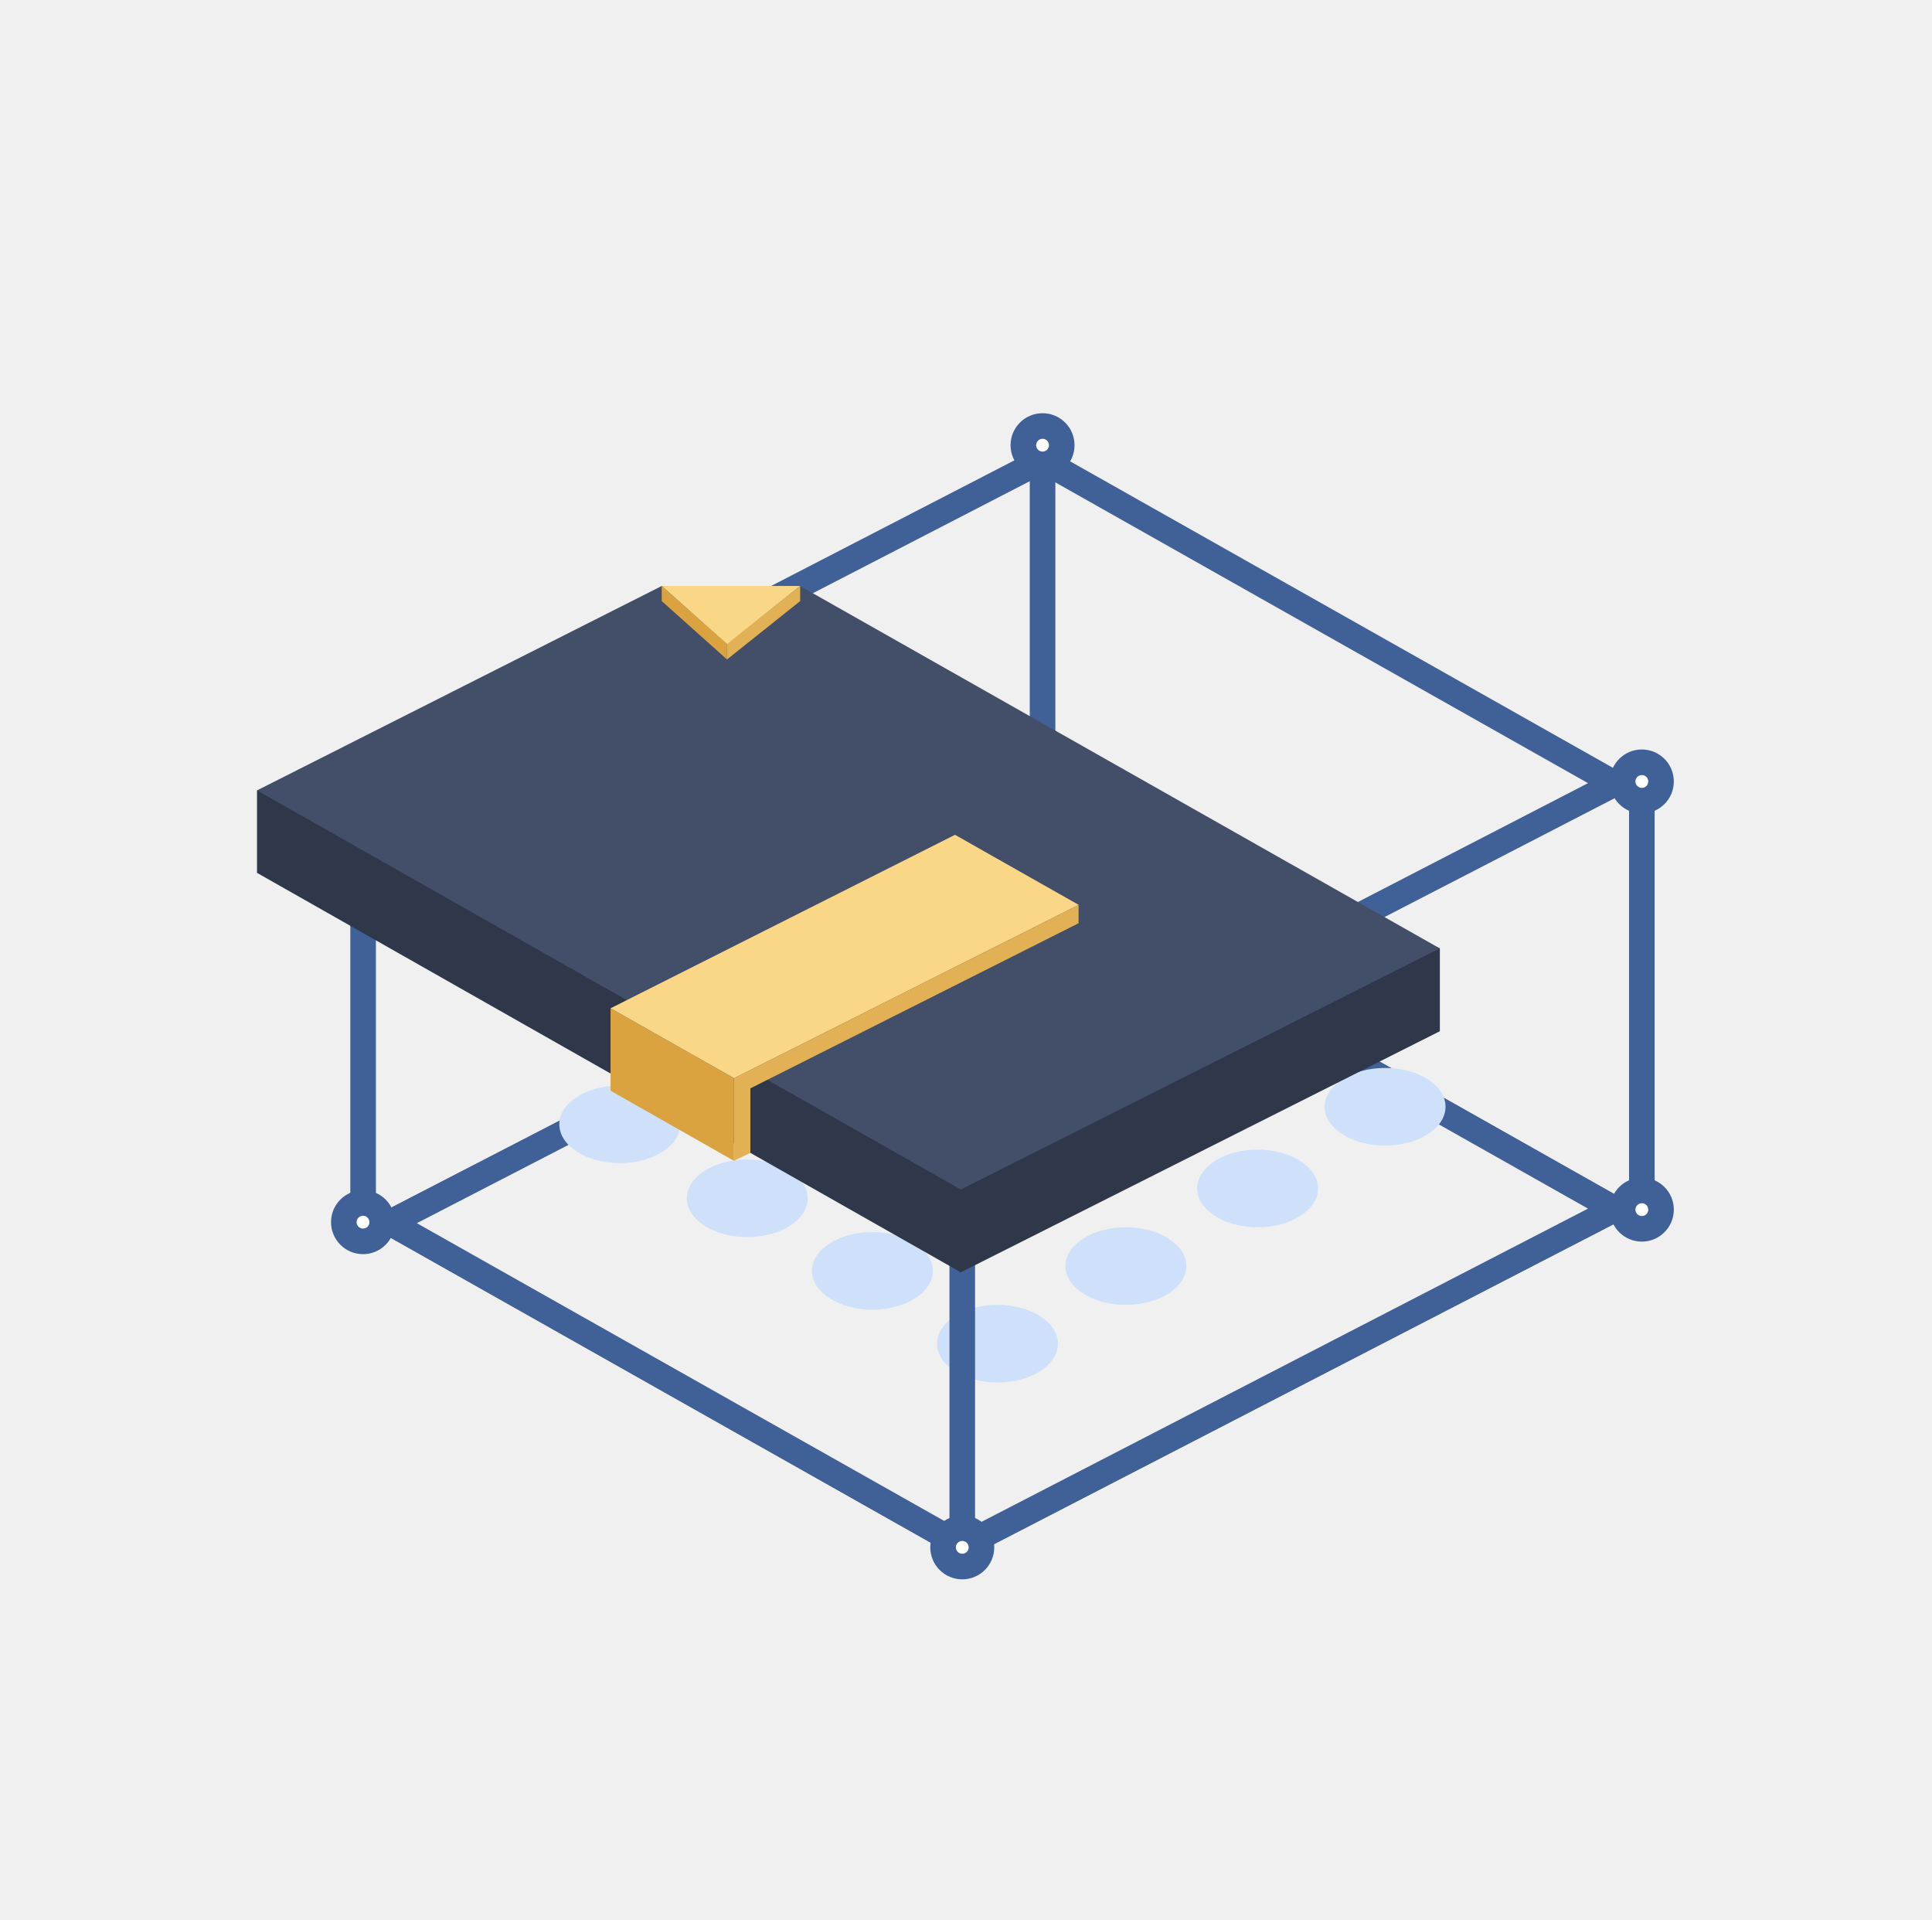
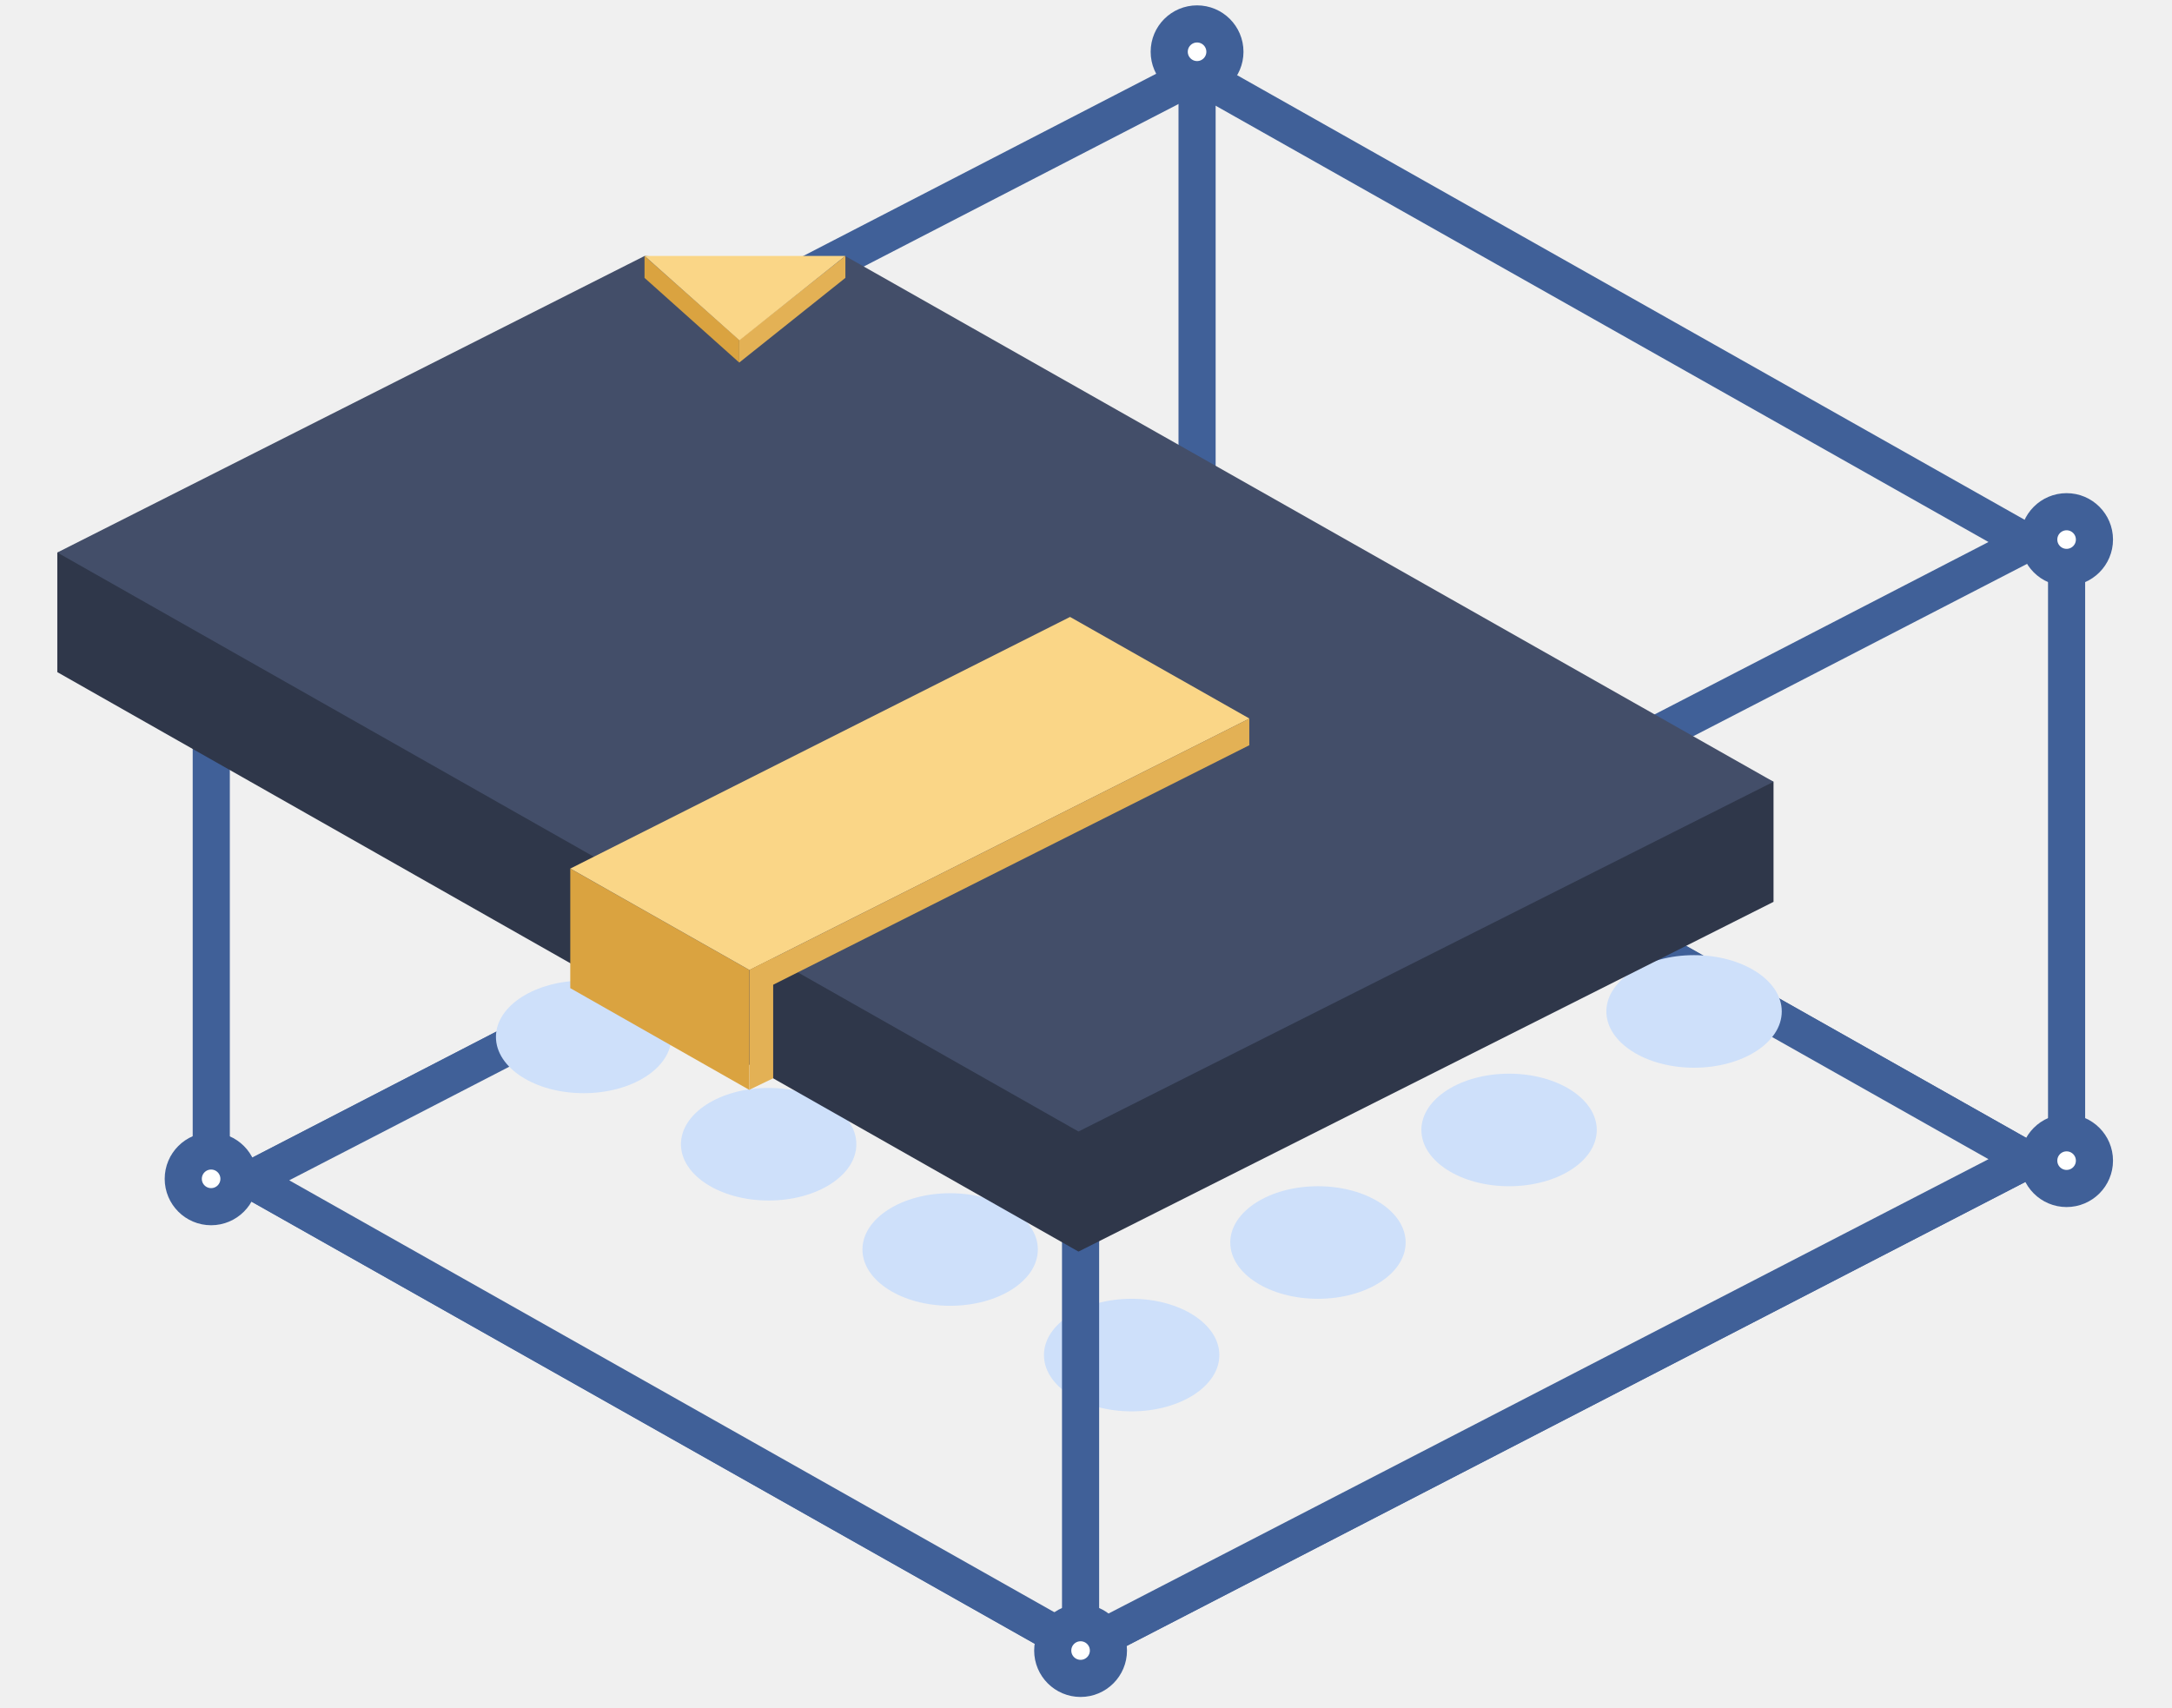
- <svg xmlns="http://www.w3.org/2000/svg" width="151" height="150" viewBox="0 0 151 150" fill="none">
-   <rect x="42.485" y="33.627" width="62.047" height="9.194" rx="4.597" fill="#F0F0F0" />
-   <rect x="112.625" y="33.627" width="11.69" height="9.194" rx="4.597" fill="#F0F0F0" />
-   <rect x="49.679" y="52.015" width="83.628" height="9.194" rx="4.597" fill="#F0F0F0" />
-   <path fill-rule="evenodd" clip-rule="evenodd" d="M70.261 52.015H102.834C100.295 52.015 98.237 49.957 98.237 47.418C98.237 44.879 100.295 42.821 102.834 42.821H70.261C72.799 42.821 74.858 44.879 74.858 47.418C74.858 49.957 72.799 52.015 70.261 52.015Z" fill="#F0F0F0" />
-   <rect x="116.222" y="79.597" width="98.915" height="9.194" rx="4.597" transform="rotate(-180 116.222 79.5969)" fill="#F0F0F0" />
-   <rect x="114.423" y="97.985" width="89.923" height="9.194" rx="4.597" transform="rotate(-180 114.423 97.9848)" fill="#F0F0F0" />
-   <rect x="113.524" y="116.373" width="53.054" height="9.194" rx="4.597" transform="rotate(-180 113.524 116.373)" fill="#F0F0F0" />
-   <path fill-rule="evenodd" clip-rule="evenodd" d="M112.535 97.985C112.531 97.985 112.527 97.985 112.523 97.985L54.275 97.985L54.261 97.985L66.663 97.985C69.202 97.985 71.26 100.043 71.26 102.582C71.26 105.116 69.21 107.171 66.677 107.179L99.225 107.179C96.692 107.172 94.64 105.117 94.64 102.582C94.64 100.043 96.698 97.985 99.237 97.985L112.535 97.985Z" fill="#F0F0F0" />
-   <path fill-rule="evenodd" clip-rule="evenodd" d="M59.57 65.806C59.57 68.344 57.514 70.401 54.977 70.403L104.43 70.403C104.464 70.403 104.498 70.403 104.531 70.402C102.039 70.348 100.035 68.311 100.035 65.806C100.035 63.301 102.039 61.264 104.531 61.21C104.498 61.209 104.464 61.209 104.43 61.209L46.182 61.209L46.177 61.209L54.973 61.209C57.512 61.209 59.57 63.267 59.57 65.806Z" fill="#F0F0F0" />
-   <path fill-rule="evenodd" clip-rule="evenodd" d="M97.438 79.597L17.407 79.597L17.403 79.597L38.787 79.597C41.326 79.597 43.384 81.655 43.384 84.194C43.384 86.733 41.326 88.791 38.787 88.791L97.438 88.791C94.9 88.791 92.841 86.733 92.841 84.194C92.841 81.655 94.9 79.597 97.438 79.597Z" fill="#F0F0F0" />
-   <path d="M81.475 68.65L127.27 94.504L75.223 121.377L29.424 95.523L81.475 68.65Z" stroke="#406098" />
-   <path d="M81.465 69.218L126.218 94.484L75.233 120.809L30.476 95.543L81.465 69.218Z" stroke="#406098" stroke-width="2" />
-   <path d="M128.322 94.983L128.322 61.312" stroke="#406098" stroke-width="2" />
-   <path d="M81.483 68.373L81.483 35.438" stroke="#406098" stroke-width="2" />
-   <circle cx="128.322" cy="94.523" r="1.5" fill="white" stroke="#406098" stroke-width="2" />
-   <circle cx="81.483" cy="68.717" r="1.5" fill="white" stroke="#406098" stroke-width="2" />
-   <path d="M28.38 95.5V62.254" stroke="#406098" stroke-width="2" />
-   <circle cx="28.372" cy="95.503" r="1.5" fill="white" stroke="#406098" stroke-width="2" />
-   <circle cx="28.372" cy="61.575" r="1.5" fill="white" stroke="#406098" stroke-width="2" />
-   <ellipse cx="68.182" cy="99.31" rx="4.724" ry="3.032" fill="#CEE0FA" />
-   <ellipse cx="78.218" cy="93.246" rx="4.724" ry="3.032" fill="#CEE0FA" />
-   <ellipse cx="88.512" cy="87.182" rx="4.724" ry="3.032" fill="#CEE0FA" />
-   <ellipse cx="98.477" cy="80.798" rx="4.724" ry="3.032" fill="#CEE0FA" />
-   <ellipse cx="77.959" cy="104.997" rx="4.724" ry="3.032" fill="#CEE0FA" />
-   <ellipse cx="87.995" cy="98.933" rx="4.724" ry="3.032" fill="#CEE0FA" />
-   <ellipse cx="98.29" cy="92.87" rx="4.724" ry="3.032" fill="#CEE0FA" />
-   <ellipse cx="108.255" cy="86.485" rx="4.724" ry="3.032" fill="#CEE0FA" />
-   <ellipse cx="58.405" cy="93.639" rx="4.724" ry="3.032" fill="#CEE0FA" />
-   <ellipse cx="68.44" cy="87.575" rx="4.724" ry="3.032" fill="#CEE0FA" />
-   <ellipse cx="78.735" cy="81.511" rx="4.724" ry="3.032" fill="#CEE0FA" />
-   <ellipse cx="88.7" cy="75.127" rx="4.724" ry="3.032" fill="#CEE0FA" />
-   <ellipse cx="48.439" cy="87.857" rx="4.724" ry="3.032" fill="#CEE0FA" />
-   <ellipse cx="58.475" cy="81.793" rx="4.724" ry="3.032" fill="#CEE0FA" />
-   <ellipse cx="68.769" cy="75.729" rx="4.724" ry="3.032" fill="#CEE0FA" />
-   <ellipse cx="78.735" cy="69.345" rx="4.724" ry="3.032" fill="#CEE0FA" />
-   <path d="M75.208 122.066V87.938" stroke="#406098" stroke-width="2" />
-   <circle cx="75.208" cy="120.914" r="1.5" fill="white" stroke="#406098" stroke-width="2" />
-   <path d="M81.465 35.971L126.218 61.237L75.233 87.562L30.476 62.296L81.465 35.971Z" stroke="#406098" stroke-width="2" />
-   <circle cx="75.208" cy="87.361" r="1.5" fill="white" stroke="#406098" stroke-width="2" />
-   <circle cx="81.483" cy="34.789" r="1.5" fill="white" stroke="#406098" stroke-width="2" />
-   <circle cx="128.322" cy="61.066" r="1.5" fill="white" stroke="#406098" stroke-width="2" />
-   <path d="M75.095 99.422L20.087 68.207L20.087 61.77L57.446 49.379L112.535 74.113L112.535 80.582L75.095 99.422Z" fill="#2F374A" />
-   <path d="M75.095 92.953L20.087 61.764L51.727 45.786L57.086 46.254L62.539 45.797L112.535 74.113L75.095 92.953Z" fill="#434E69" />
-   <path d="M57.368 90.714L47.719 85.231L47.719 78.789L57.368 84.254L57.368 90.714Z" fill="#DAA340" />
-   <path d="M57.372 84.255L47.723 78.789L74.641 65.234L84.305 70.708L57.372 84.255Z" fill="#FAD687" />
-   <path d="M58.649 90.086L57.371 90.703V84.258L58.649 83.609V90.086Z" fill="#E3B155" />
-   <path d="M58.49 85.127L57.371 84.255L84.297 70.711L84.297 72.144L58.49 85.127Z" fill="#E3B155" />
-   <path d="M51.719 46.969V45.789L56.821 50.316V51.531L51.719 46.969Z" fill="#DAA340" />
-   <path d="M62.539 46.969V45.789L56.821 50.316V51.531L62.539 46.969Z" fill="#E3B155" />
-   <path d="M62.535 45.786H51.723L56.831 50.334L62.535 45.786Z" fill="#FAD687" />
+ <svg xmlns="http://www.w3.org/2000/svg" width="117" height="92" viewBox="0 0 117 92" fill="none">
+   <rect x="25.485" y="1.627" width="62.047" height="9.194" rx="4.597" fill="#F0F0F0" />
+   <rect x="95.625" y="1.627" width="11.69" height="9.194" rx="4.597" fill="#F0F0F0" />
+   <rect x="32.679" y="20.015" width="83.628" height="9.194" rx="4.597" fill="#F0F0F0" />
+   <path fill-rule="evenodd" clip-rule="evenodd" d="M53.261 20.015H85.834C83.295 20.015 81.237 17.957 81.237 15.418C81.237 12.879 83.295 10.821 85.834 10.821H53.261C55.8 10.821 57.858 12.879 57.858 15.418C57.858 17.957 55.8 20.015 53.261 20.015Z" fill="#F0F0F0" />
+   <rect x="99.222" y="47.597" width="98.915" height="9.194" rx="4.597" transform="rotate(-180 99.2216 47.5969)" fill="#F0F0F0" />
+   <rect x="97.423" y="65.985" width="89.923" height="9.194" rx="4.597" transform="rotate(-180 97.4233 65.9848)" fill="#F0F0F0" />
+   <rect x="96.524" y="84.373" width="53.054" height="9.194" rx="4.597" transform="rotate(-180 96.5238 84.3726)" fill="#F0F0F0" />
+   <path fill-rule="evenodd" clip-rule="evenodd" d="M95.535 65.985C95.531 65.985 95.527 65.985 95.523 65.985L37.275 65.985L37.261 65.985L49.663 65.985C52.202 65.985 54.26 68.043 54.26 70.582C54.26 73.116 52.21 75.171 49.678 75.179L82.225 75.179C79.692 75.172 77.64 73.117 77.64 70.582C77.64 68.043 79.698 65.985 82.237 65.985L95.535 65.985Z" fill="#F0F0F0" />
+   <path fill-rule="evenodd" clip-rule="evenodd" d="M42.57 33.806C42.57 36.344 40.514 38.401 37.977 38.403L87.43 38.403C87.464 38.403 87.498 38.403 87.531 38.402C85.039 38.348 83.035 36.311 83.035 33.806C83.035 31.301 85.039 29.264 87.531 29.21C87.498 29.209 87.464 29.209 87.43 29.209L29.182 29.209L29.177 29.209L37.973 29.209C40.512 29.209 42.57 31.267 42.57 33.806Z" fill="#F0F0F0" />
+   <path fill-rule="evenodd" clip-rule="evenodd" d="M80.438 47.597L0.407 47.597L0.403 47.597L21.787 47.597C24.326 47.597 26.384 49.655 26.384 52.194C26.384 54.733 24.326 56.791 21.787 56.791L80.438 56.791C77.9 56.791 75.841 54.733 75.841 52.194C75.841 49.655 77.9 47.597 80.438 47.597Z" fill="#F0F0F0" />
+   <path d="M110.27 62.504L58.223 89.377L12.424 63.523L64.475 36.65L110.27 62.504Z" stroke="#406098" />
+   <path d="M109.218 62.484L58.233 88.809L13.476 63.543L64.465 37.218L109.218 62.484Z" stroke="#406098" stroke-width="2" />
+   <path d="M111.322 62.983L111.322 29.312" stroke="#406098" stroke-width="2" />
+   <path d="M64.483 36.373L64.483 3.438" stroke="#406098" stroke-width="2" />
+   <circle cx="111.322" cy="62.523" r="1.5" fill="white" stroke="#406098" stroke-width="2" />
+   <circle cx="64.483" cy="36.717" r="1.5" fill="white" stroke="#406098" stroke-width="2" />
+   <path d="M11.38 63.5V30.254" stroke="#406098" stroke-width="2" />
+   <circle cx="11.372" cy="63.503" r="1.5" fill="white" stroke="#406098" stroke-width="2" />
+   <circle cx="11.372" cy="29.575" r="1.5" fill="white" stroke="#406098" stroke-width="2" />
+   <ellipse cx="51.182" cy="67.31" rx="4.724" ry="3.032" fill="#CEE0FA" />
+   <ellipse cx="61.218" cy="61.246" rx="4.724" ry="3.032" fill="#CEE0FA" />
+   <ellipse cx="71.512" cy="55.182" rx="4.724" ry="3.032" fill="#CEE0FA" />
+   <ellipse cx="81.477" cy="48.798" rx="4.724" ry="3.032" fill="#CEE0FA" />
+   <ellipse cx="60.959" cy="72.997" rx="4.724" ry="3.032" fill="#CEE0FA" />
+   <ellipse cx="70.995" cy="66.933" rx="4.724" ry="3.032" fill="#CEE0FA" />
+   <ellipse cx="81.29" cy="60.87" rx="4.724" ry="3.032" fill="#CEE0FA" />
+   <ellipse cx="91.255" cy="54.485" rx="4.724" ry="3.032" fill="#CEE0FA" />
+   <ellipse cx="41.405" cy="61.639" rx="4.724" ry="3.032" fill="#CEE0FA" />
+   <ellipse cx="51.44" cy="55.575" rx="4.724" ry="3.032" fill="#CEE0FA" />
+   <ellipse cx="61.735" cy="49.511" rx="4.724" ry="3.032" fill="#CEE0FA" />
+   <ellipse cx="71.7" cy="43.127" rx="4.724" ry="3.032" fill="#CEE0FA" />
+   <ellipse cx="31.439" cy="55.857" rx="4.724" ry="3.032" fill="#CEE0FA" />
+   <ellipse cx="41.475" cy="49.793" rx="4.724" ry="3.032" fill="#CEE0FA" />
+   <ellipse cx="51.769" cy="43.729" rx="4.724" ry="3.032" fill="#CEE0FA" />
+   <ellipse cx="61.735" cy="37.345" rx="4.724" ry="3.032" fill="#CEE0FA" />
+   <path d="M58.208 90.067V55.938" stroke="#406098" stroke-width="2" />
+   <circle cx="58.208" cy="88.914" r="1.5" fill="white" stroke="#406098" stroke-width="2" />
+   <path d="M109.218 29.237L58.233 55.562L13.476 30.296L64.465 3.971L109.218 29.237Z" stroke="#406098" stroke-width="2" />
+   <circle cx="58.208" cy="55.361" r="1.5" fill="white" stroke="#406098" stroke-width="2" />
+   <circle cx="64.483" cy="2.789" r="1.5" fill="white" stroke="#406098" stroke-width="2" />
+   <circle cx="111.322" cy="29.066" r="1.5" fill="white" stroke="#406098" stroke-width="2" />
+   <path d="M58.095 67.422L3.087 36.207L3.087 29.77L40.446 17.379L95.535 42.113V48.582L58.095 67.422Z" fill="#2F374A" />
+   <path d="M58.095 60.953L3.087 29.764L34.727 13.786L40.086 14.254L45.539 13.797L95.535 42.113L58.095 60.953Z" fill="#434E69" />
+   <path d="M40.368 58.714L30.719 53.23L30.719 46.789L40.368 52.254V58.714Z" fill="#DAA340" />
+   <path d="M40.372 52.255L30.723 46.789L57.641 33.234L67.305 38.708L40.372 52.255Z" fill="#FAD687" />
+   <path d="M41.649 58.086L40.371 58.703V52.258L41.649 51.609V58.086Z" fill="#E3B155" />
+   <path d="M41.49 53.127L40.371 52.255L67.297 38.711L67.297 40.145L41.49 53.127Z" fill="#E3B155" />
+   <path d="M34.719 14.969V13.789L39.821 18.316V19.531L34.719 14.969Z" fill="#DAA340" />
+   <path d="M45.539 14.969V13.789L39.821 18.316V19.531L45.539 14.969Z" fill="#E3B155" />
+   <path d="M45.535 13.786H34.723L39.831 18.334L45.535 13.786Z" fill="#FAD687" />
</svg>
